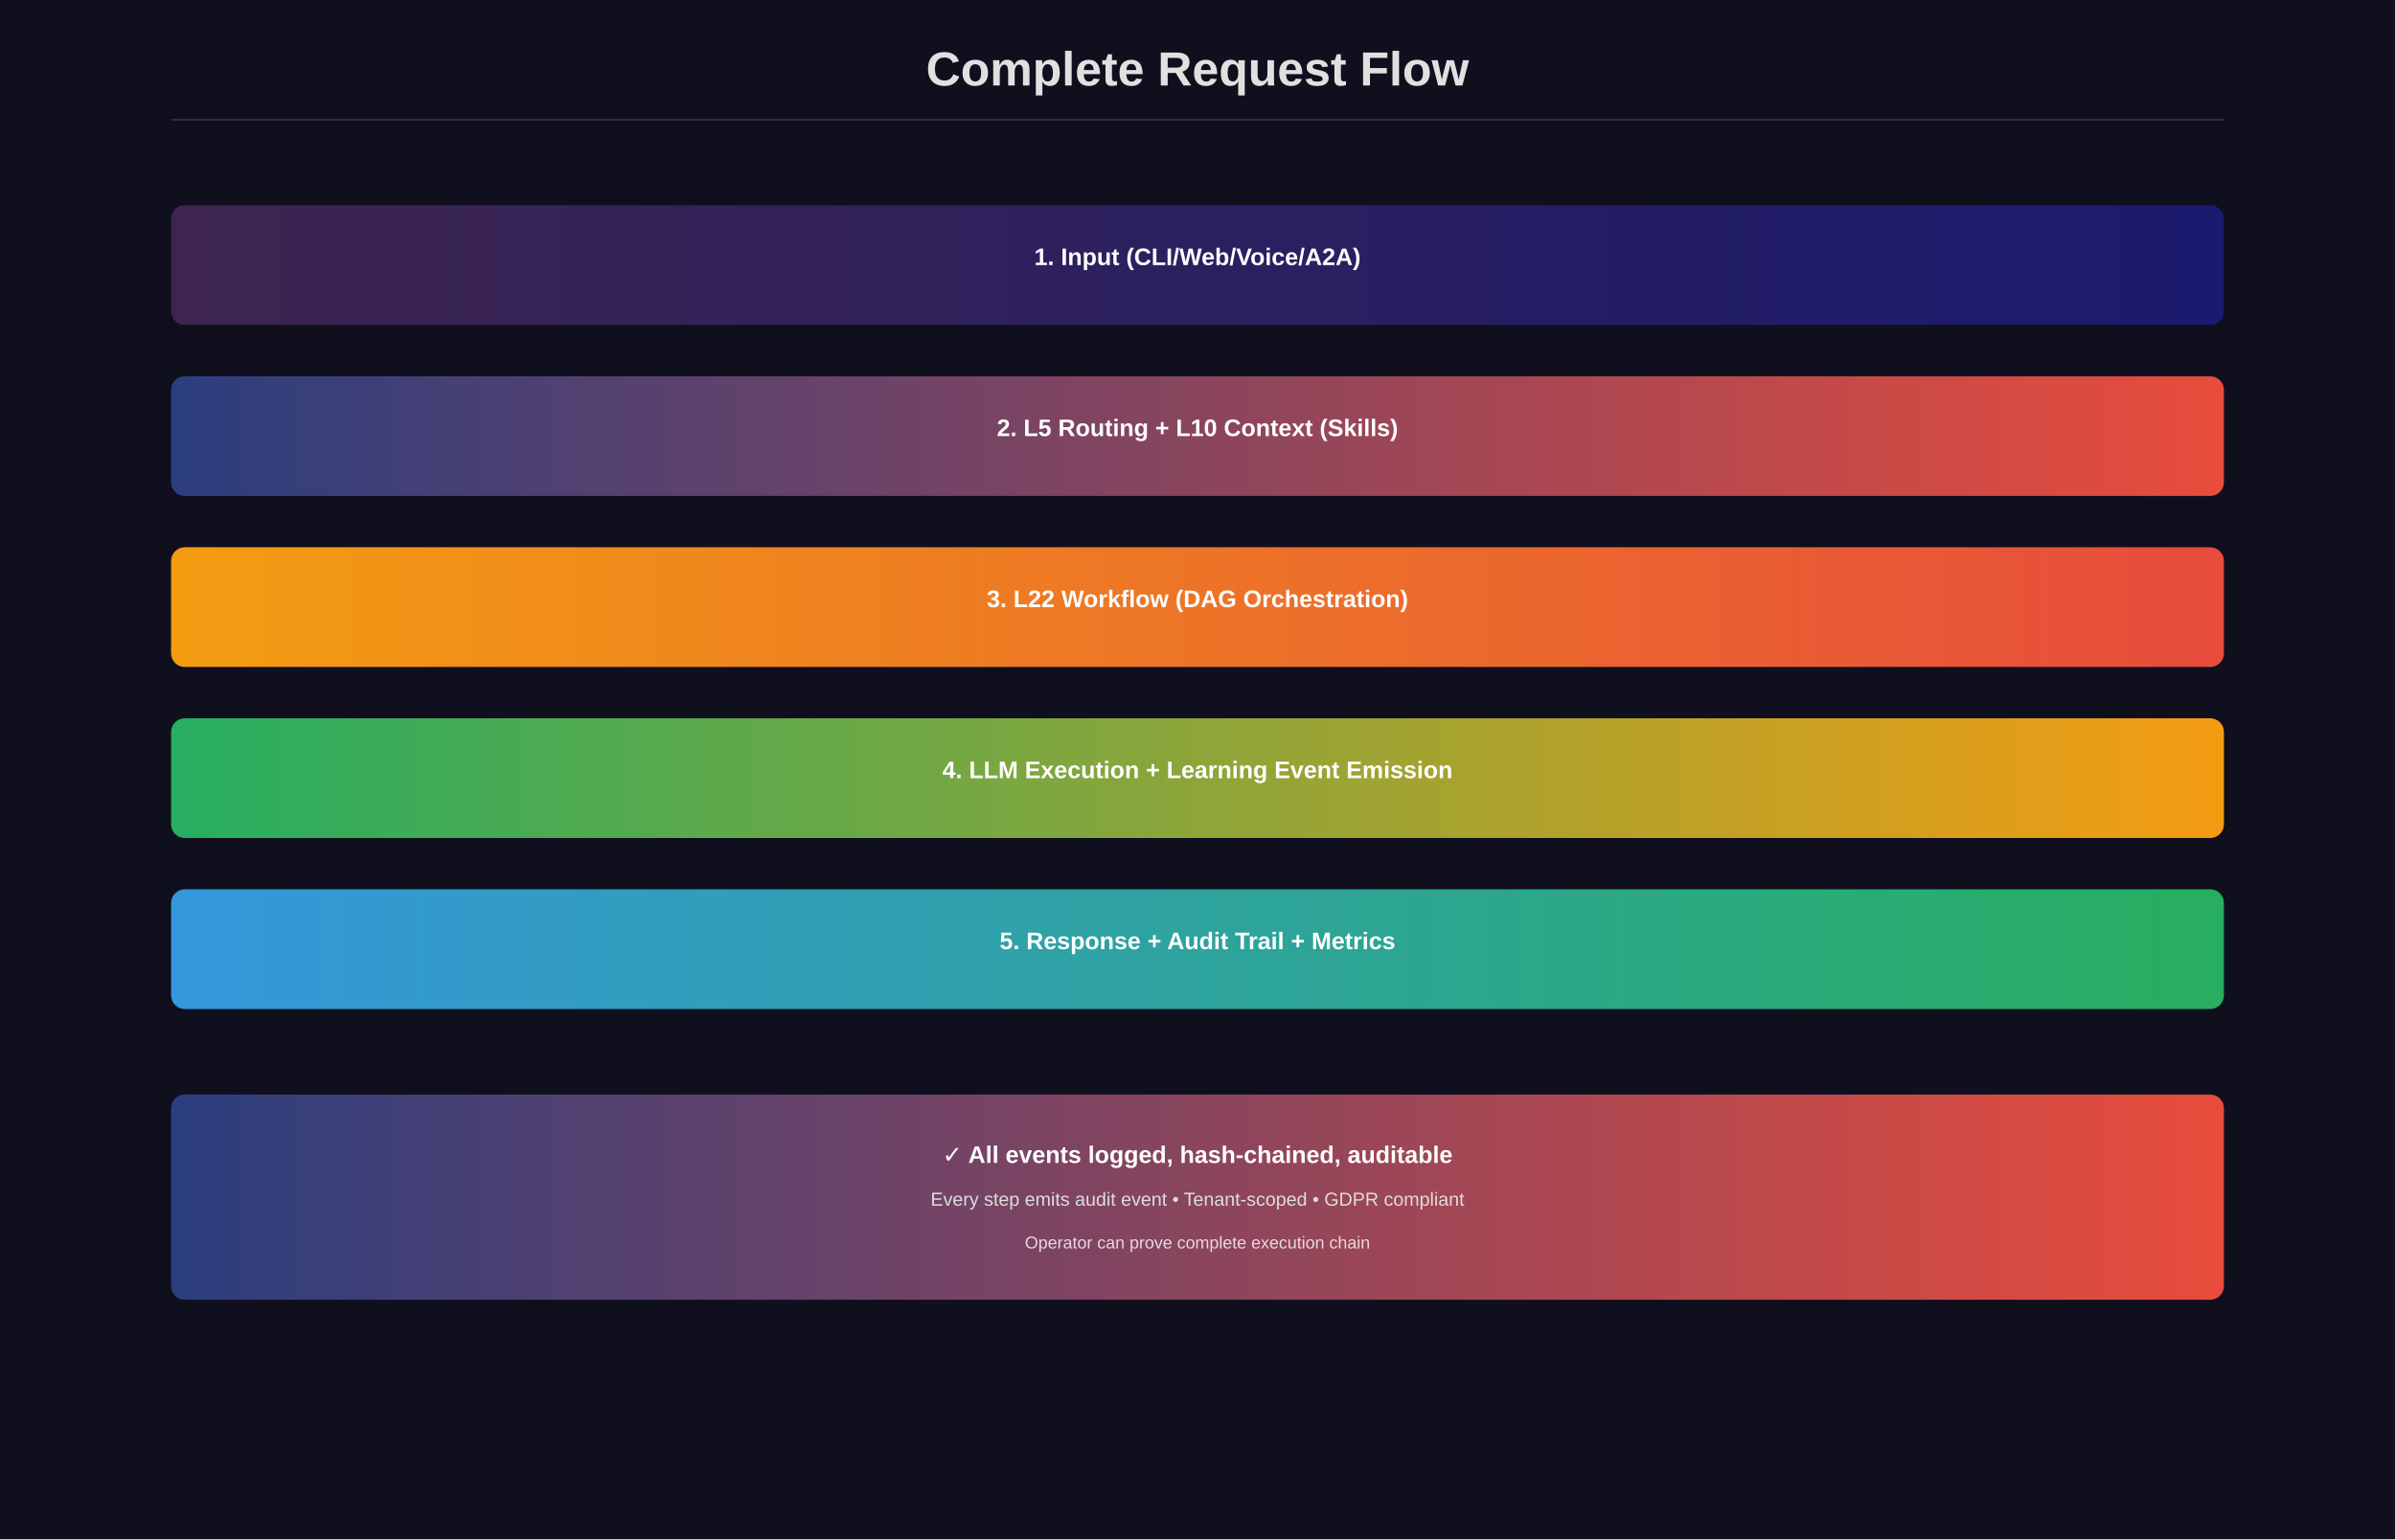
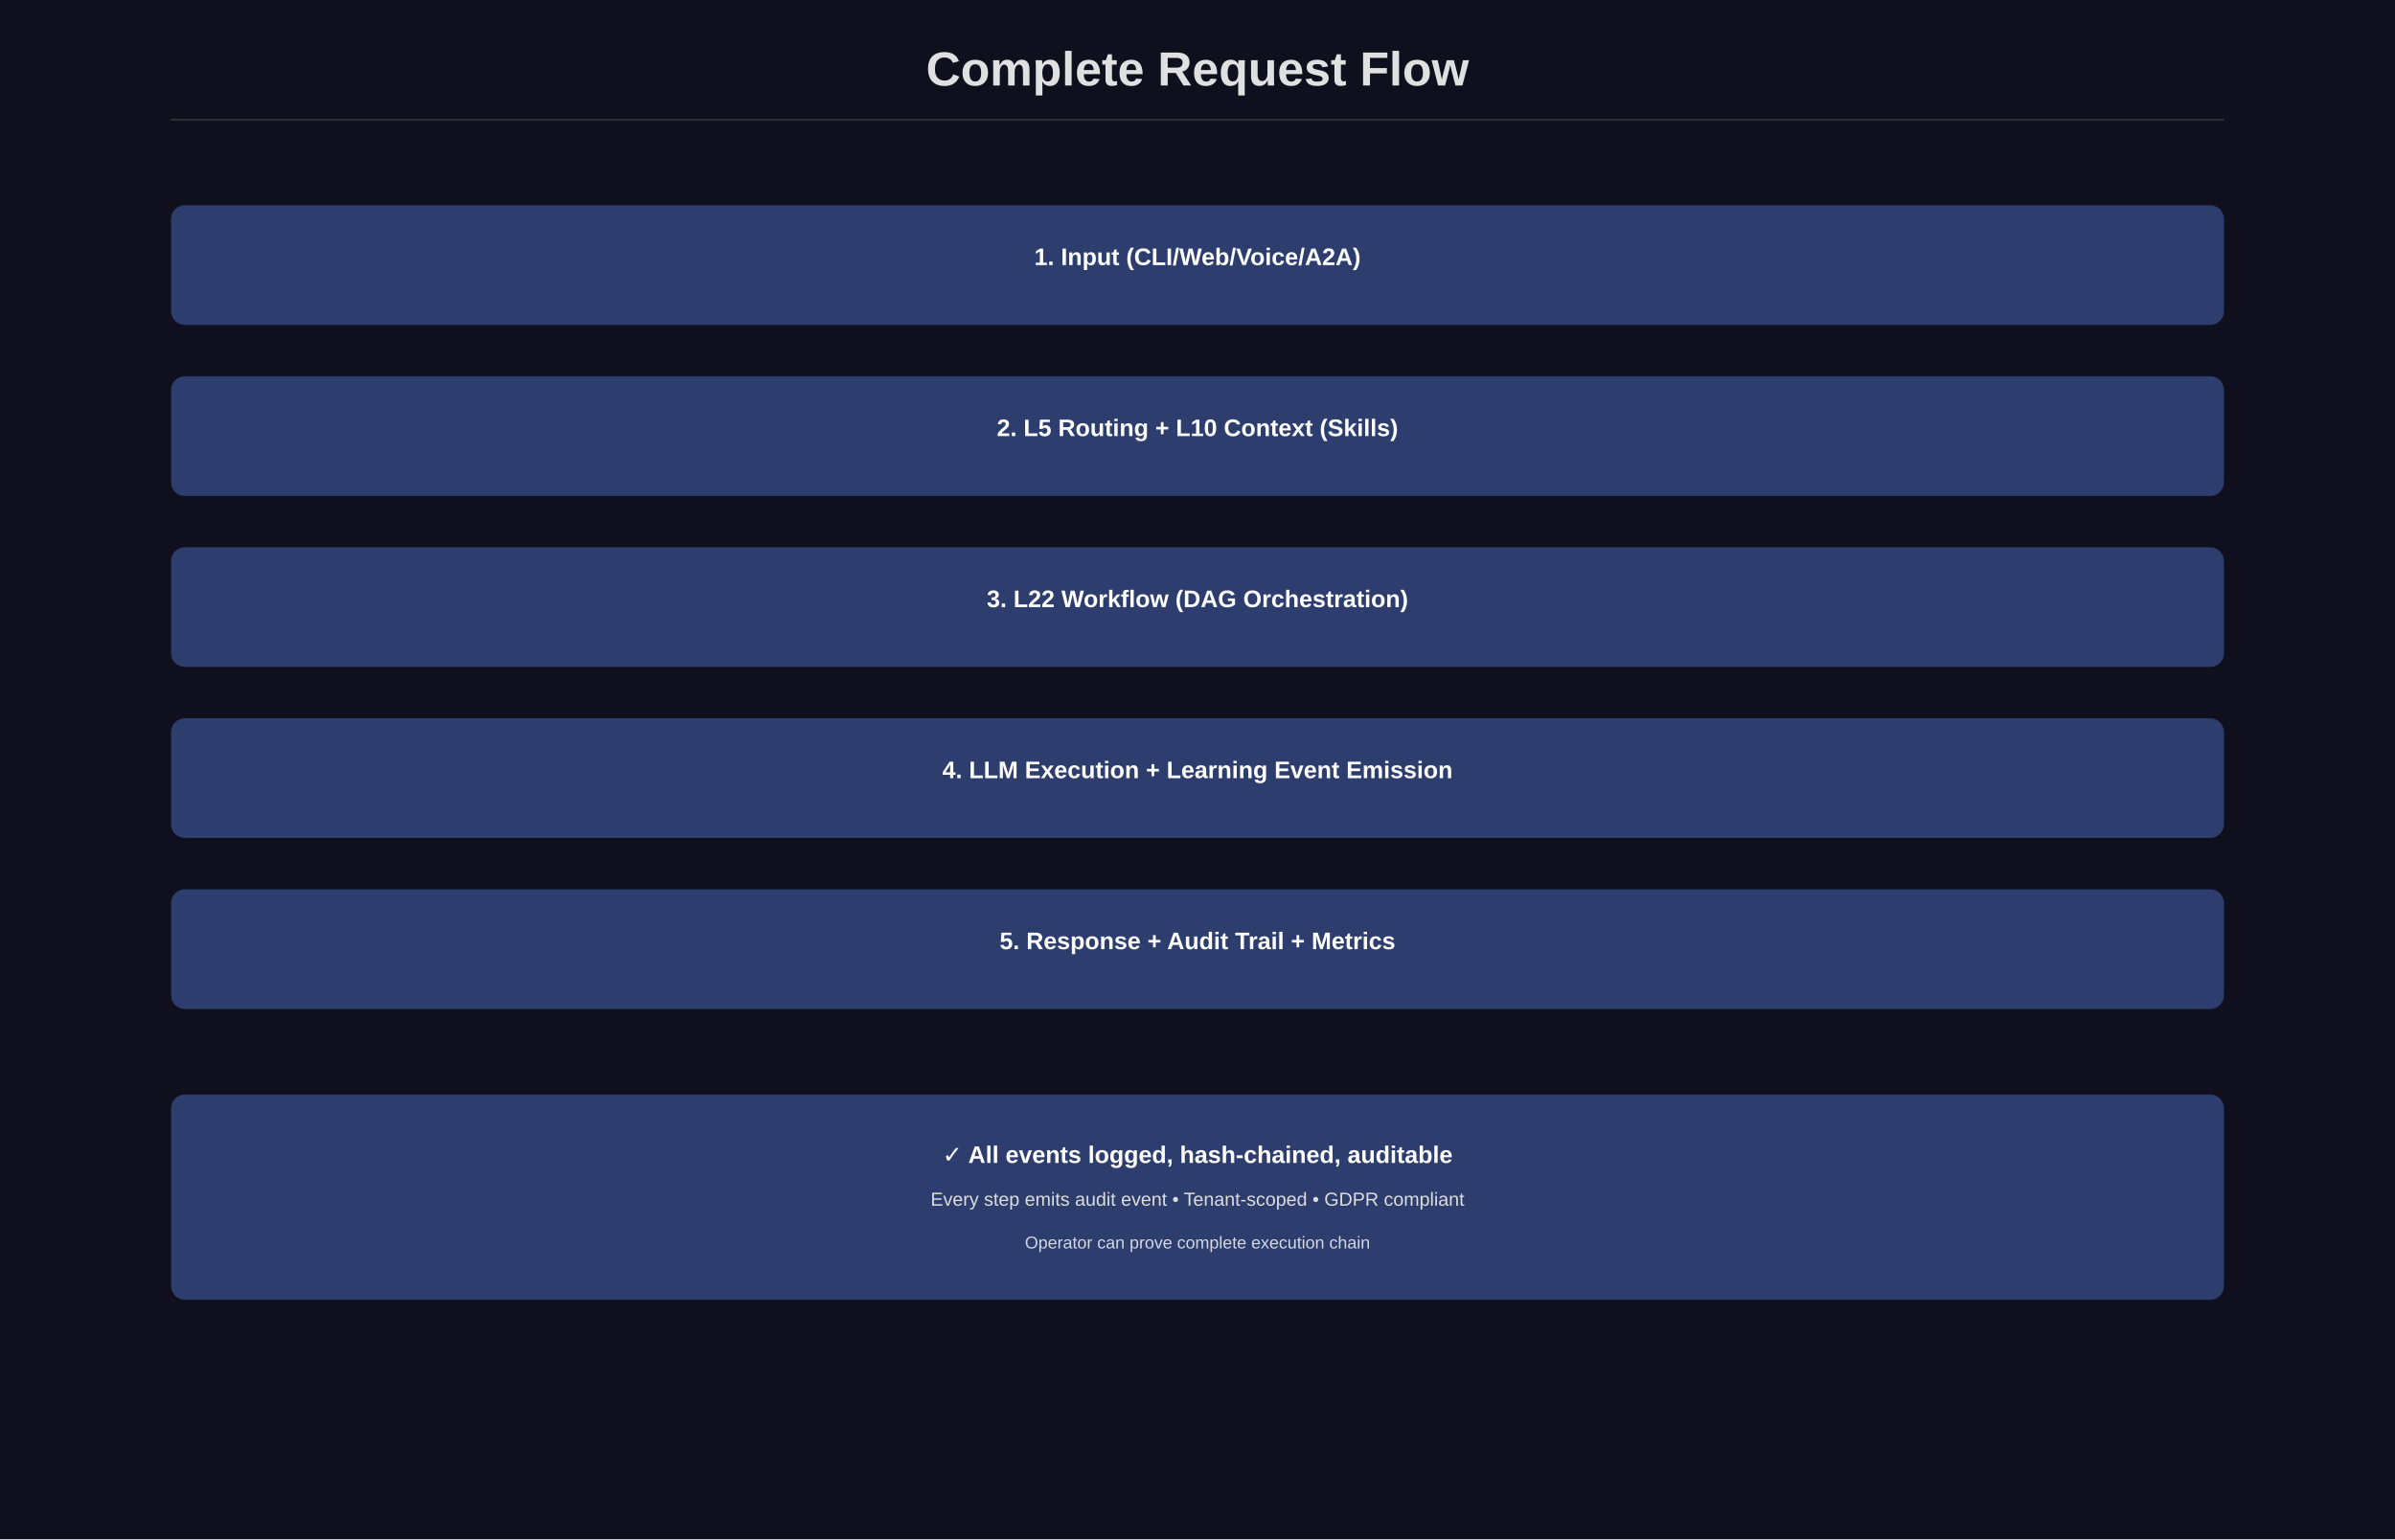
<svg xmlns="http://www.w3.org/2000/svg" viewBox="0 0 1400 900" width="1400" height="900" font-family="Segoe UI, Arial, sans-serif">
  <defs>
-     <linearGradient id="g1" x1="0%" y1="0%" x2="100%" y2="0%">
-       <stop offset="0%" style="stop-color:#3d2550" />
-       <stop offset="100%" style="stop-color:#1a1a6e" />
-     </linearGradient>
-     <linearGradient id="g2" x1="0%" y1="0%" x2="100%" y2="0%">
-       <stop offset="0%" style="stop-color:#2d3e7e" />
-       <stop offset="100%" style="stop-color:#e74c3c" />
-     </linearGradient>
-     <linearGradient id="g3" x1="0%" y1="0%" x2="100%" y2="0%">
-       <stop offset="0%" style="stop-color:#f39c12" />
-       <stop offset="100%" style="stop-color:#e74c3c" />
-     </linearGradient>
-     <linearGradient id="g4" x1="0%" y1="0%" x2="100%" y2="0%">
-       <stop offset="0%" style="stop-color:#27ae60" />
-       <stop offset="100%" style="stop-color:#f39c12" />
-     </linearGradient>
-     <linearGradient id="g5" x1="0%" y1="0%" x2="100%" y2="0%">
-       <stop offset="0%" style="stop-color:#3498db" />
-       <stop offset="100%" style="stop-color:#27ae60" />
-     </linearGradient>
+     
+     
+     
+     
+     
  </defs>
  <rect width="1400" height="900" fill="#0f0f1e" />
  <text x="700" y="50" text-anchor="middle" fill="#e0e0e0" font-size="28" font-weight="bold">Complete Request Flow</text>
  <line x1="100" y1="70" x2="1300" y2="70" stroke="#333" stroke-width="1" />
-   <rect x="100" y="120" width="1200" height="70" rx="8" fill="url(#g1)" />
+   <rect x="100" y="120" width="1200" height="70" rx="8" fill="#2d3e6e" />
  <text x="700" y="155" text-anchor="middle" fill="#fff" font-size="14" font-weight="bold">1. Input (CLI/Web/Voice/A2A)</text>
-   <rect x="100" y="220" width="1200" height="70" rx="8" fill="url(#g2)" />
+   <rect x="100" y="220" width="1200" height="70" rx="8" fill="#2d3e6e" />
  <text x="700" y="255" text-anchor="middle" fill="#fff" font-size="14" font-weight="bold">2. L5 Routing + L10 Context (Skills)</text>
-   <rect x="100" y="320" width="1200" height="70" rx="8" fill="url(#g3)" />
+   <rect x="100" y="320" width="1200" height="70" rx="8" fill="#2d3e6e" />
  <text x="700" y="355" text-anchor="middle" fill="#fff" font-size="14" font-weight="bold">3. L22 Workflow (DAG Orchestration)</text>
-   <rect x="100" y="420" width="1200" height="70" rx="8" fill="url(#g4)" />
+   <rect x="100" y="420" width="1200" height="70" rx="8" fill="#2d3e6e" />
  <text x="700" y="455" text-anchor="middle" fill="#fff" font-size="14" font-weight="bold">4. LLM Execution + Learning Event Emission</text>
-   <rect x="100" y="520" width="1200" height="70" rx="8" fill="url(#g5)" />
+   <rect x="100" y="520" width="1200" height="70" rx="8" fill="#2d3e6e" />
  <text x="700" y="555" text-anchor="middle" fill="#fff" font-size="14" font-weight="bold">5. Response + Audit Trail + Metrics</text>
-   <rect x="100" y="640" width="1200" height="120" rx="8" fill="url(#g2)" />
+   <rect x="100" y="640" width="1200" height="120" rx="8" fill="#2d3e6e" />
  <text x="700" y="680" text-anchor="middle" fill="#fff" font-size="14" font-weight="bold">✓ All events logged, hash-chained, auditable</text>
  <text x="700" y="705" text-anchor="middle" fill="#ddd" font-size="11">Every step emits audit event • Tenant-scoped • GDPR compliant</text>
  <text x="700" y="730" text-anchor="middle" fill="#fff" font-size="10" opacity="0.8">Operator can prove complete execution chain</text>
</svg>
